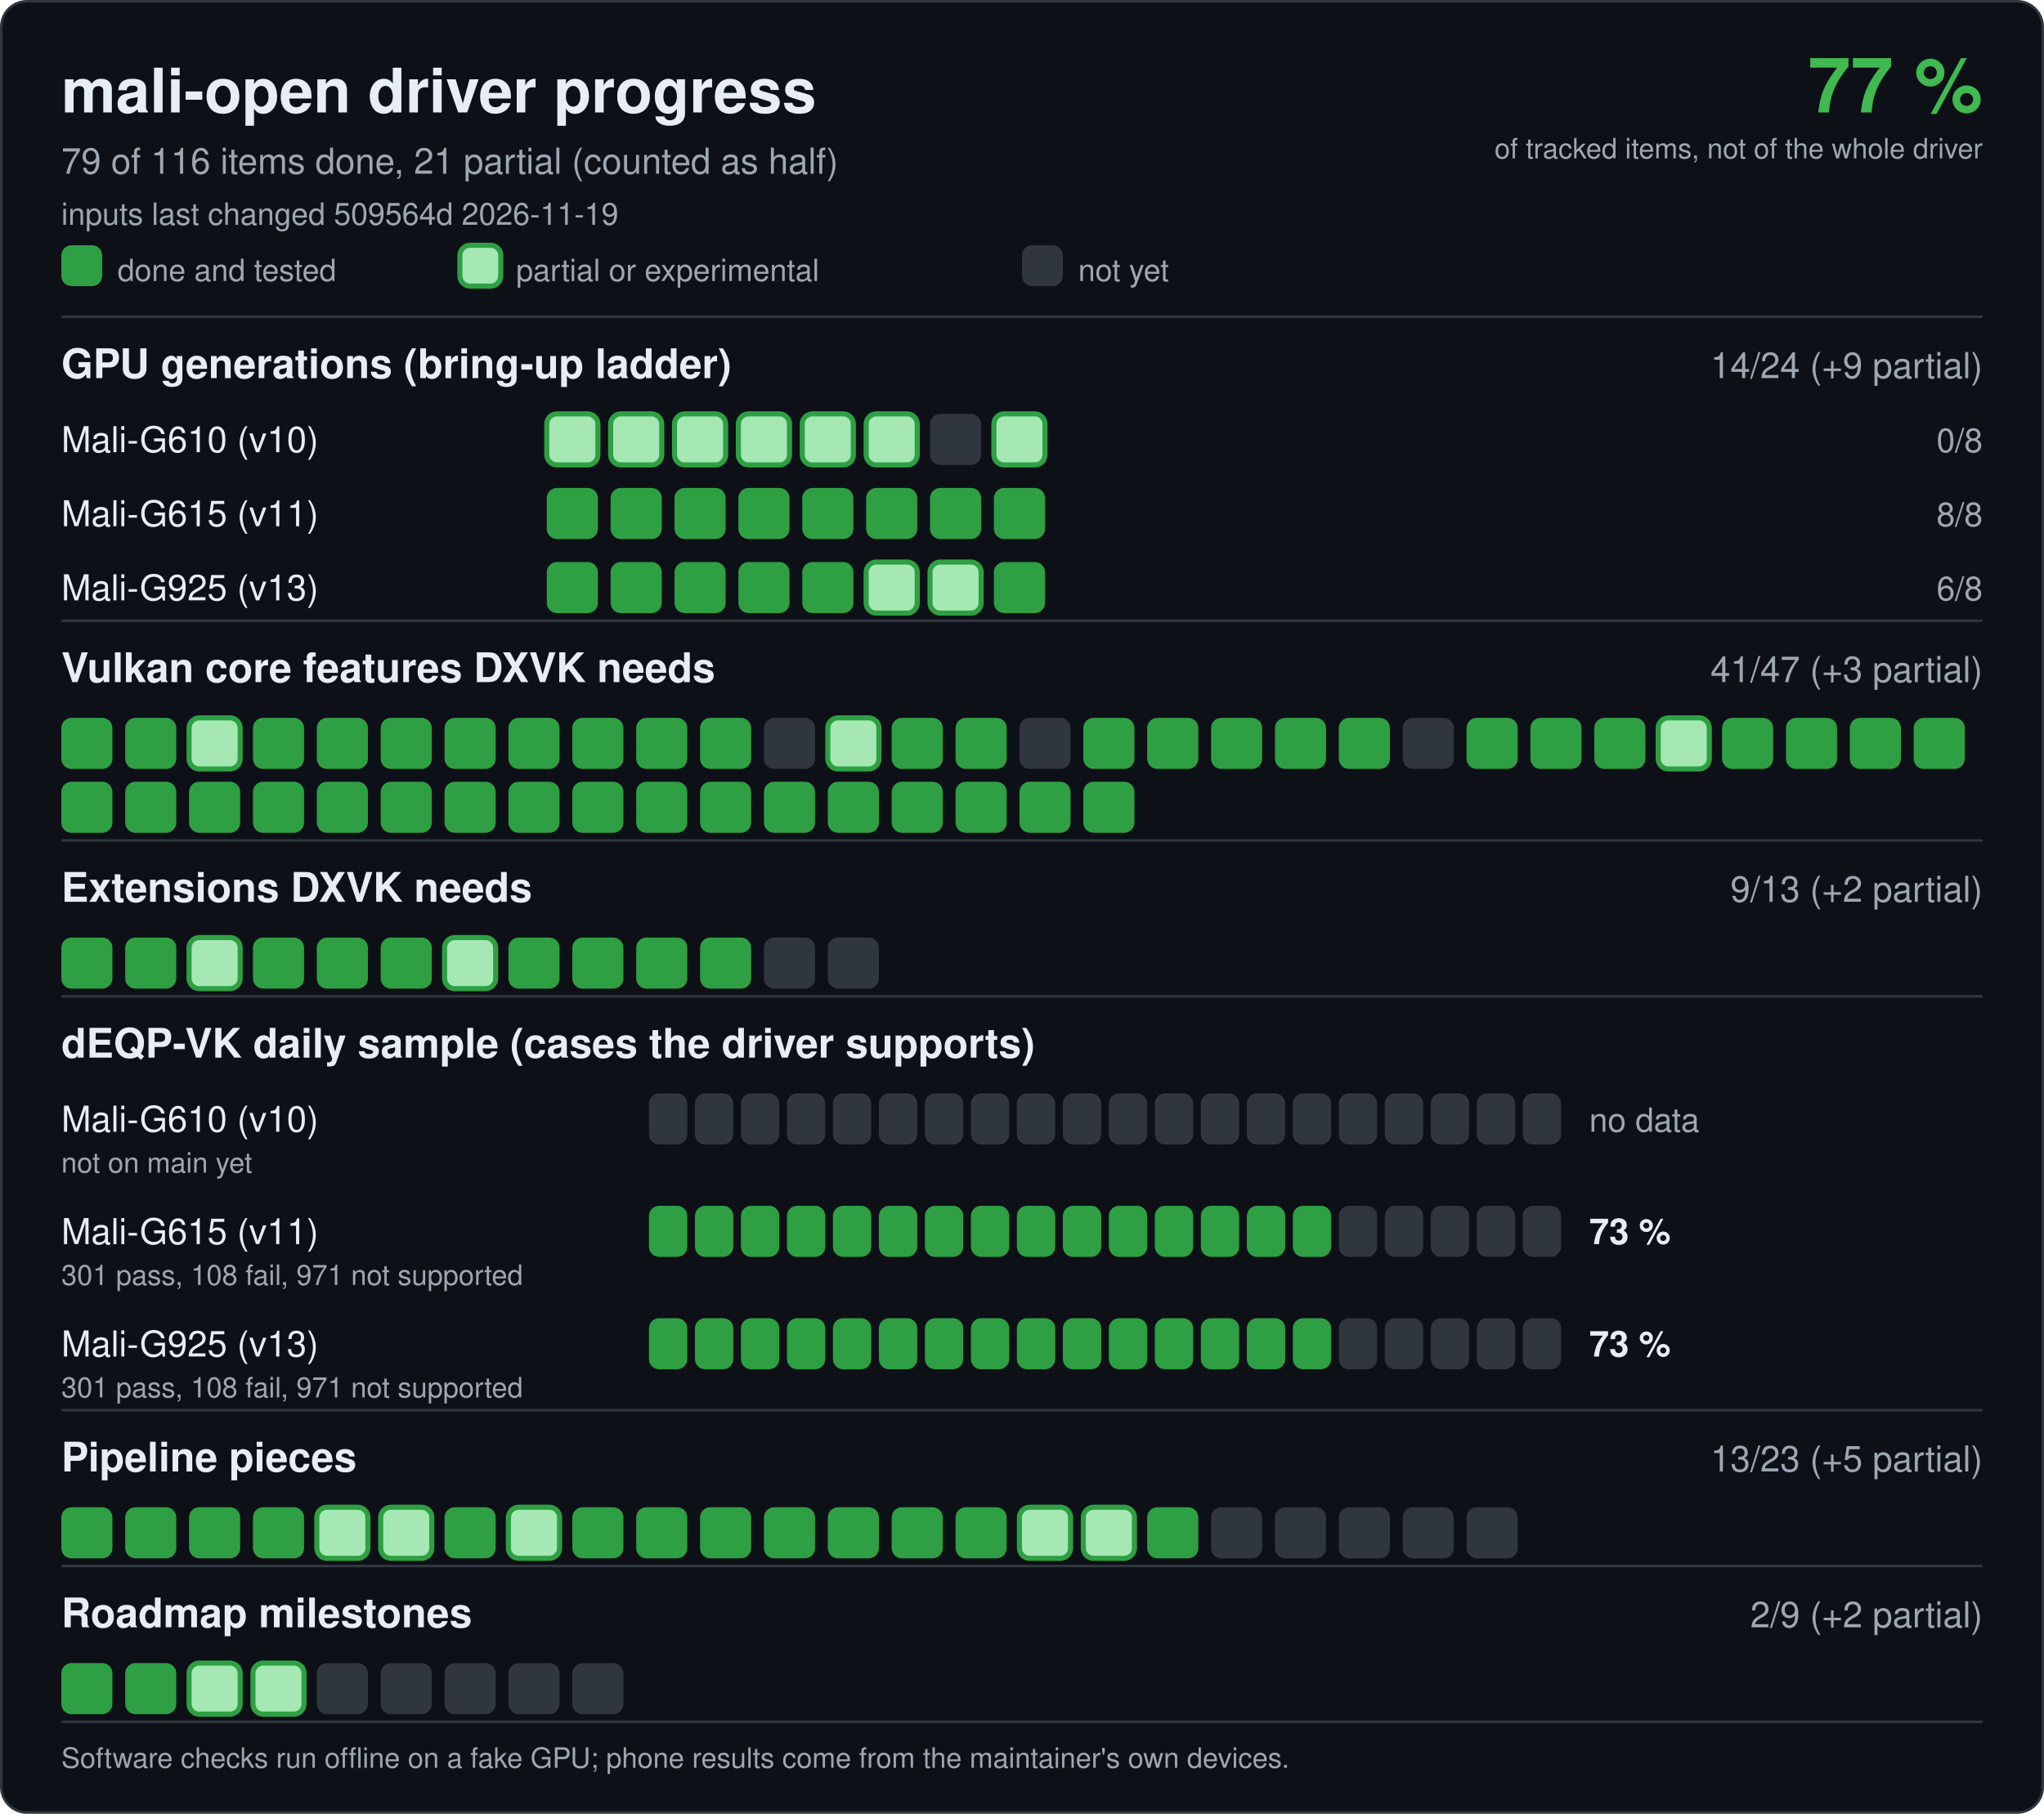
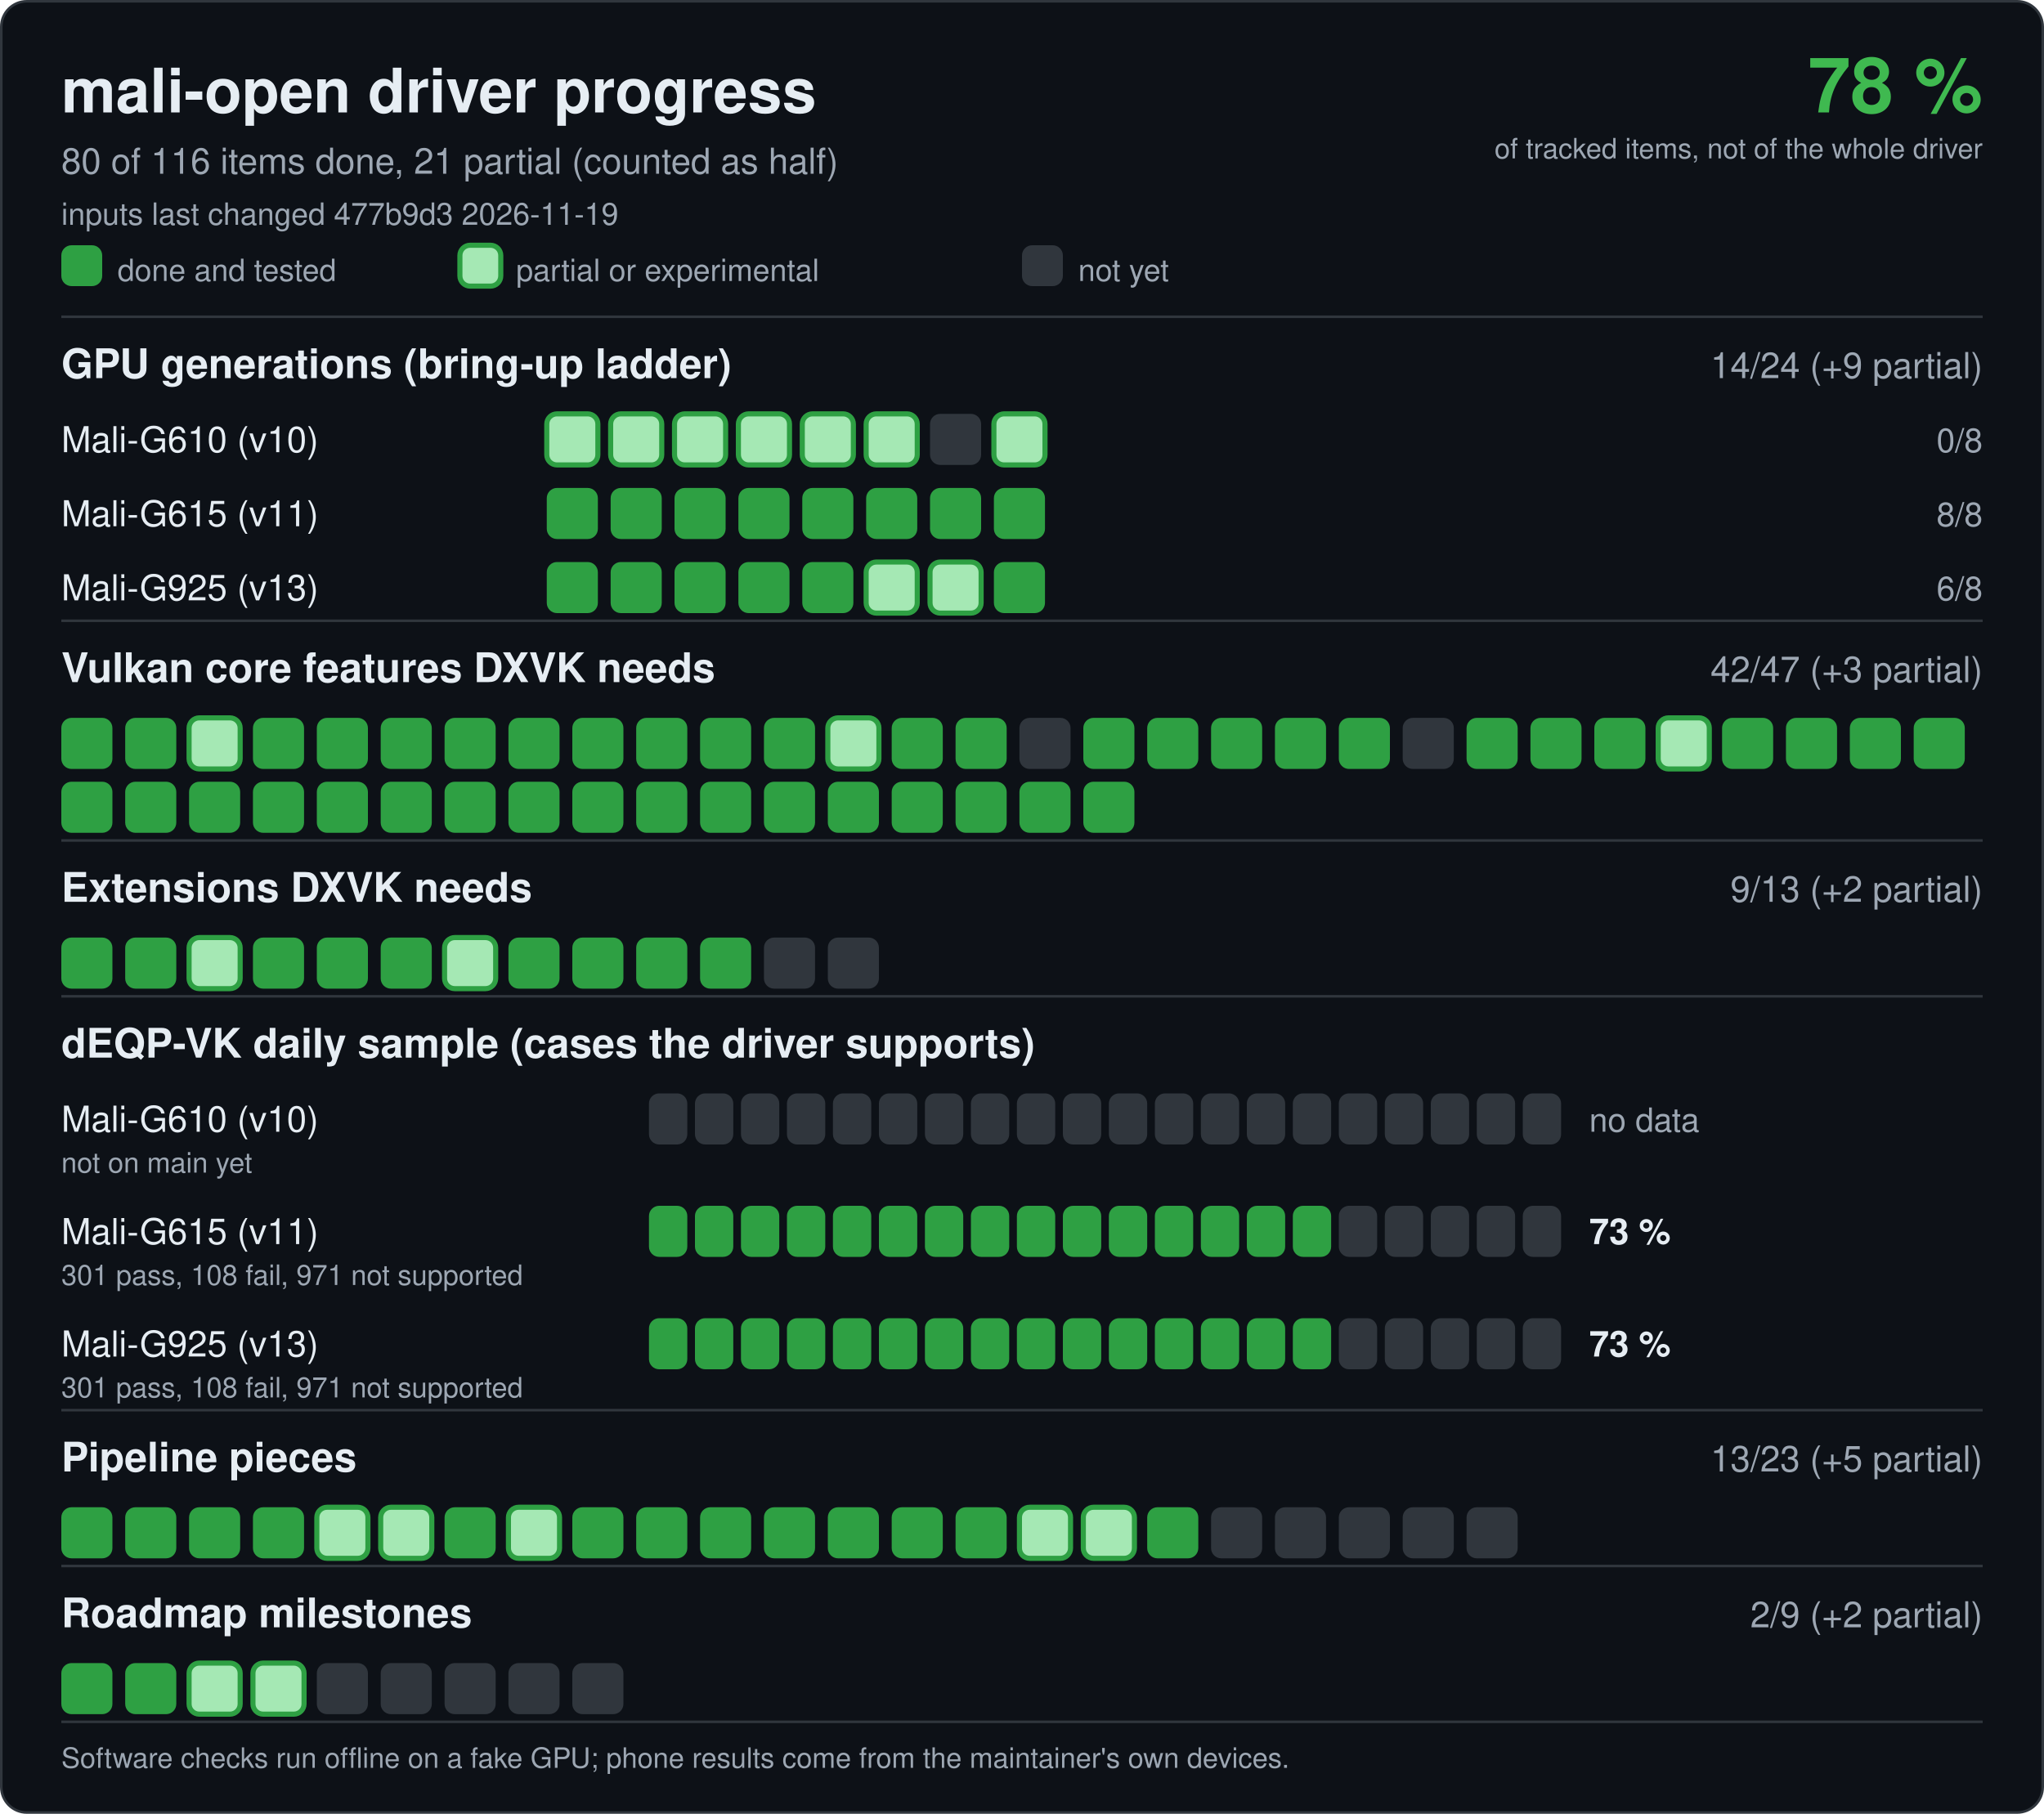
<svg xmlns="http://www.w3.org/2000/svg" width="800" height="710" viewBox="0 0 800 710" font-family="-apple-system,BlinkMacSystemFont,'Segoe UI',Helvetica,Arial,sans-serif" role="img" aria-labelledby="t d">
  <rect x="0.5" y="0.5" width="799" height="709" rx="10" fill="#0d1117" stroke="#30363d" />
  <text x="24" y="44" font-size="24" fill="#e6edf3" font-weight="bold" text-anchor="start">mali-open driver progress</text>
-   <text x="776" y="44" font-size="30" fill="#3fb950" font-weight="bold" text-anchor="end">77 %</text>
+   <text x="776" y="44" font-size="30" fill="#3fb950" font-weight="bold" text-anchor="end">78 %</text>
  <text x="776" y="62" font-size="11" fill="#9da7b3" font-weight="normal" text-anchor="end">of tracked items, not of the whole driver</text>
-   <text x="24" y="68" font-size="14" fill="#9da7b3" font-weight="normal" text-anchor="start">79 of 116 items done, 21 partial (counted as half)</text>
-   <text x="24" y="88" font-size="12" fill="#9da7b3">inputs last changed 509564d 2026-11-19</text>
+   <text x="24" y="68" font-size="14" fill="#9da7b3" font-weight="normal" text-anchor="start">80 of 116 items done, 21 partial (counted as half)</text>
+   <text x="24" y="88" font-size="12" fill="#9da7b3">inputs last changed 477b9d3 2026-11-19</text>
  <rect x="24" y="96" width="16" height="16" rx="4" fill="#2ea043" />
  <text x="46" y="110" font-size="12" fill="#9da7b3" font-weight="normal" text-anchor="start">done and tested</text>
  <rect x="180" y="96" width="16" height="16" rx="4" fill="#a5e8b4" stroke="#2ea043" stroke-width="2" />
  <text x="202" y="110" font-size="12" fill="#9da7b3" font-weight="normal" text-anchor="start">partial or experimental</text>
  <rect x="400" y="96" width="16" height="16" rx="4" fill="#30363d" />
  <text x="422" y="110" font-size="12" fill="#9da7b3" font-weight="normal" text-anchor="start">not yet</text>
  <line x1="24" y1="124" x2="776" y2="124" stroke="#30363d" />
  <text x="24" y="148" font-size="16" fill="#e6edf3" font-weight="bold" text-anchor="start">GPU generations (bring-up ladder)</text>
  <text x="776" y="148" font-size="14" fill="#9da7b3" font-weight="normal" text-anchor="end">14/24 (+9 partial)</text>
  <text x="24" y="177" font-size="14" fill="#e6edf3" font-weight="normal" text-anchor="start">Mali-G610 (v10)</text>
  <rect x="214" y="162" width="20" height="20" rx="4" fill="#a5e8b4" stroke="#2ea043" stroke-width="2" />
  <rect x="239" y="162" width="20" height="20" rx="4" fill="#a5e8b4" stroke="#2ea043" stroke-width="2" />
  <rect x="264" y="162" width="20" height="20" rx="4" fill="#a5e8b4" stroke="#2ea043" stroke-width="2" />
  <rect x="289" y="162" width="20" height="20" rx="4" fill="#a5e8b4" stroke="#2ea043" stroke-width="2" />
  <rect x="314" y="162" width="20" height="20" rx="4" fill="#a5e8b4" stroke="#2ea043" stroke-width="2" />
  <rect x="339" y="162" width="20" height="20" rx="4" fill="#a5e8b4" stroke="#2ea043" stroke-width="2" />
  <rect x="364" y="162" width="20" height="20" rx="4" fill="#30363d" />
  <rect x="389" y="162" width="20" height="20" rx="4" fill="#a5e8b4" stroke="#2ea043" stroke-width="2" />
  <text x="776" y="177" font-size="13" fill="#9da7b3" font-weight="normal" text-anchor="end">0/8</text>
  <text x="24" y="206" font-size="14" fill="#e6edf3" font-weight="normal" text-anchor="start">Mali-G615 (v11)</text>
  <rect x="214" y="191" width="20" height="20" rx="4" fill="#2ea043" />
  <rect x="239" y="191" width="20" height="20" rx="4" fill="#2ea043" />
  <rect x="264" y="191" width="20" height="20" rx="4" fill="#2ea043" />
  <rect x="289" y="191" width="20" height="20" rx="4" fill="#2ea043" />
  <rect x="314" y="191" width="20" height="20" rx="4" fill="#2ea043" />
  <rect x="339" y="191" width="20" height="20" rx="4" fill="#2ea043" />
  <rect x="364" y="191" width="20" height="20" rx="4" fill="#2ea043" />
  <rect x="389" y="191" width="20" height="20" rx="4" fill="#2ea043" />
  <text x="776" y="206" font-size="13" fill="#9da7b3" font-weight="normal" text-anchor="end">8/8</text>
  <text x="24" y="235" font-size="14" fill="#e6edf3" font-weight="normal" text-anchor="start">Mali-G925 (v13)</text>
  <rect x="214" y="220" width="20" height="20" rx="4" fill="#2ea043" />
  <rect x="239" y="220" width="20" height="20" rx="4" fill="#2ea043" />
  <rect x="264" y="220" width="20" height="20" rx="4" fill="#2ea043" />
  <rect x="289" y="220" width="20" height="20" rx="4" fill="#2ea043" />
  <rect x="314" y="220" width="20" height="20" rx="4" fill="#2ea043" />
  <rect x="339" y="220" width="20" height="20" rx="4" fill="#a5e8b4" stroke="#2ea043" stroke-width="2" />
  <rect x="364" y="220" width="20" height="20" rx="4" fill="#a5e8b4" stroke="#2ea043" stroke-width="2" />
  <rect x="389" y="220" width="20" height="20" rx="4" fill="#2ea043" />
  <text x="776" y="235" font-size="13" fill="#9da7b3" font-weight="normal" text-anchor="end">6/8</text>
  <line x1="24" y1="243" x2="776" y2="243" stroke="#30363d" />
  <text x="24" y="267" font-size="16" fill="#e6edf3" font-weight="bold" text-anchor="start">Vulkan core features DXVK needs</text>
-   <text x="776" y="267" font-size="14" fill="#9da7b3" font-weight="normal" text-anchor="end">41/47 (+3 partial)</text>
+   <text x="776" y="267" font-size="14" fill="#9da7b3" font-weight="normal" text-anchor="end">42/47 (+3 partial)</text>
  <rect x="24" y="281" width="20" height="20" rx="4" fill="#2ea043" />
  <rect x="49" y="281" width="20" height="20" rx="4" fill="#2ea043" />
  <rect x="74" y="281" width="20" height="20" rx="4" fill="#a5e8b4" stroke="#2ea043" stroke-width="2" />
  <rect x="99" y="281" width="20" height="20" rx="4" fill="#2ea043" />
  <rect x="124" y="281" width="20" height="20" rx="4" fill="#2ea043" />
  <rect x="149" y="281" width="20" height="20" rx="4" fill="#2ea043" />
  <rect x="174" y="281" width="20" height="20" rx="4" fill="#2ea043" />
  <rect x="199" y="281" width="20" height="20" rx="4" fill="#2ea043" />
  <rect x="224" y="281" width="20" height="20" rx="4" fill="#2ea043" />
  <rect x="249" y="281" width="20" height="20" rx="4" fill="#2ea043" />
  <rect x="274" y="281" width="20" height="20" rx="4" fill="#2ea043" />
-   <rect x="299" y="281" width="20" height="20" rx="4" fill="#30363d" />
+   <rect x="299" y="281" width="20" height="20" rx="4" fill="#2ea043" />
  <rect x="324" y="281" width="20" height="20" rx="4" fill="#a5e8b4" stroke="#2ea043" stroke-width="2" />
  <rect x="349" y="281" width="20" height="20" rx="4" fill="#2ea043" />
  <rect x="374" y="281" width="20" height="20" rx="4" fill="#2ea043" />
  <rect x="399" y="281" width="20" height="20" rx="4" fill="#30363d" />
  <rect x="424" y="281" width="20" height="20" rx="4" fill="#2ea043" />
  <rect x="449" y="281" width="20" height="20" rx="4" fill="#2ea043" />
  <rect x="474" y="281" width="20" height="20" rx="4" fill="#2ea043" />
  <rect x="499" y="281" width="20" height="20" rx="4" fill="#2ea043" />
  <rect x="524" y="281" width="20" height="20" rx="4" fill="#2ea043" />
  <rect x="549" y="281" width="20" height="20" rx="4" fill="#30363d" />
  <rect x="574" y="281" width="20" height="20" rx="4" fill="#2ea043" />
  <rect x="599" y="281" width="20" height="20" rx="4" fill="#2ea043" />
  <rect x="624" y="281" width="20" height="20" rx="4" fill="#2ea043" />
  <rect x="649" y="281" width="20" height="20" rx="4" fill="#a5e8b4" stroke="#2ea043" stroke-width="2" />
  <rect x="674" y="281" width="20" height="20" rx="4" fill="#2ea043" />
  <rect x="699" y="281" width="20" height="20" rx="4" fill="#2ea043" />
  <rect x="724" y="281" width="20" height="20" rx="4" fill="#2ea043" />
  <rect x="749" y="281" width="20" height="20" rx="4" fill="#2ea043" />
  <rect x="24" y="306" width="20" height="20" rx="4" fill="#2ea043" />
  <rect x="49" y="306" width="20" height="20" rx="4" fill="#2ea043" />
  <rect x="74" y="306" width="20" height="20" rx="4" fill="#2ea043" />
  <rect x="99" y="306" width="20" height="20" rx="4" fill="#2ea043" />
  <rect x="124" y="306" width="20" height="20" rx="4" fill="#2ea043" />
  <rect x="149" y="306" width="20" height="20" rx="4" fill="#2ea043" />
  <rect x="174" y="306" width="20" height="20" rx="4" fill="#2ea043" />
  <rect x="199" y="306" width="20" height="20" rx="4" fill="#2ea043" />
  <rect x="224" y="306" width="20" height="20" rx="4" fill="#2ea043" />
  <rect x="249" y="306" width="20" height="20" rx="4" fill="#2ea043" />
  <rect x="274" y="306" width="20" height="20" rx="4" fill="#2ea043" />
  <rect x="299" y="306" width="20" height="20" rx="4" fill="#2ea043" />
  <rect x="324" y="306" width="20" height="20" rx="4" fill="#2ea043" />
  <rect x="349" y="306" width="20" height="20" rx="4" fill="#2ea043" />
  <rect x="374" y="306" width="20" height="20" rx="4" fill="#2ea043" />
  <rect x="399" y="306" width="20" height="20" rx="4" fill="#2ea043" />
  <rect x="424" y="306" width="20" height="20" rx="4" fill="#2ea043" />
  <line x1="24" y1="329" x2="776" y2="329" stroke="#30363d" />
  <text x="24" y="353" font-size="16" fill="#e6edf3" font-weight="bold" text-anchor="start">Extensions DXVK needs</text>
  <text x="776" y="353" font-size="14" fill="#9da7b3" font-weight="normal" text-anchor="end">9/13 (+2 partial)</text>
  <rect x="24" y="367" width="20" height="20" rx="4" fill="#2ea043" />
  <rect x="49" y="367" width="20" height="20" rx="4" fill="#2ea043" />
  <rect x="74" y="367" width="20" height="20" rx="4" fill="#a5e8b4" stroke="#2ea043" stroke-width="2" />
  <rect x="99" y="367" width="20" height="20" rx="4" fill="#2ea043" />
  <rect x="124" y="367" width="20" height="20" rx="4" fill="#2ea043" />
  <rect x="149" y="367" width="20" height="20" rx="4" fill="#2ea043" />
  <rect x="174" y="367" width="20" height="20" rx="4" fill="#a5e8b4" stroke="#2ea043" stroke-width="2" />
  <rect x="199" y="367" width="20" height="20" rx="4" fill="#2ea043" />
  <rect x="224" y="367" width="20" height="20" rx="4" fill="#2ea043" />
  <rect x="249" y="367" width="20" height="20" rx="4" fill="#2ea043" />
  <rect x="274" y="367" width="20" height="20" rx="4" fill="#2ea043" />
  <rect x="299" y="367" width="20" height="20" rx="4" fill="#30363d" />
  <rect x="324" y="367" width="20" height="20" rx="4" fill="#30363d" />
  <line x1="24" y1="390" x2="776" y2="390" stroke="#30363d" />
  <text x="24" y="414" font-size="16" fill="#e6edf3" font-weight="bold" text-anchor="start">dEQP-VK daily sample (cases the driver supports)</text>
  <text x="24" y="443" font-size="14" fill="#e6edf3" font-weight="normal" text-anchor="start">Mali-G610 (v10)</text>
  <rect x="254" y="428" width="15" height="20" rx="4" fill="#30363d" />
  <rect x="272" y="428" width="15" height="20" rx="4" fill="#30363d" />
  <rect x="290" y="428" width="15" height="20" rx="4" fill="#30363d" />
  <rect x="308" y="428" width="15" height="20" rx="4" fill="#30363d" />
  <rect x="326" y="428" width="15" height="20" rx="4" fill="#30363d" />
  <rect x="344" y="428" width="15" height="20" rx="4" fill="#30363d" />
  <rect x="362" y="428" width="15" height="20" rx="4" fill="#30363d" />
  <rect x="380" y="428" width="15" height="20" rx="4" fill="#30363d" />
  <rect x="398" y="428" width="15" height="20" rx="4" fill="#30363d" />
  <rect x="416" y="428" width="15" height="20" rx="4" fill="#30363d" />
  <rect x="434" y="428" width="15" height="20" rx="4" fill="#30363d" />
  <rect x="452" y="428" width="15" height="20" rx="4" fill="#30363d" />
  <rect x="470" y="428" width="15" height="20" rx="4" fill="#30363d" />
  <rect x="488" y="428" width="15" height="20" rx="4" fill="#30363d" />
  <rect x="506" y="428" width="15" height="20" rx="4" fill="#30363d" />
  <rect x="524" y="428" width="15" height="20" rx="4" fill="#30363d" />
  <rect x="542" y="428" width="15" height="20" rx="4" fill="#30363d" />
  <rect x="560" y="428" width="15" height="20" rx="4" fill="#30363d" />
  <rect x="578" y="428" width="15" height="20" rx="4" fill="#30363d" />
  <rect x="596" y="428" width="15" height="20" rx="4" fill="#30363d" />
  <text x="622" y="443" font-size="13" fill="#9da7b3" font-weight="normal" text-anchor="start">no data</text>
  <text x="24" y="459" font-size="11" fill="#9da7b3" font-weight="normal" text-anchor="start">not on main yet</text>
  <text x="24" y="487" font-size="14" fill="#e6edf3" font-weight="normal" text-anchor="start">Mali-G615 (v11)</text>
  <rect x="254" y="472" width="15" height="20" rx="4" fill="#2ea043" />
  <rect x="272" y="472" width="15" height="20" rx="4" fill="#2ea043" />
  <rect x="290" y="472" width="15" height="20" rx="4" fill="#2ea043" />
  <rect x="308" y="472" width="15" height="20" rx="4" fill="#2ea043" />
  <rect x="326" y="472" width="15" height="20" rx="4" fill="#2ea043" />
  <rect x="344" y="472" width="15" height="20" rx="4" fill="#2ea043" />
  <rect x="362" y="472" width="15" height="20" rx="4" fill="#2ea043" />
  <rect x="380" y="472" width="15" height="20" rx="4" fill="#2ea043" />
  <rect x="398" y="472" width="15" height="20" rx="4" fill="#2ea043" />
  <rect x="416" y="472" width="15" height="20" rx="4" fill="#2ea043" />
  <rect x="434" y="472" width="15" height="20" rx="4" fill="#2ea043" />
  <rect x="452" y="472" width="15" height="20" rx="4" fill="#2ea043" />
  <rect x="470" y="472" width="15" height="20" rx="4" fill="#2ea043" />
  <rect x="488" y="472" width="15" height="20" rx="4" fill="#2ea043" />
  <rect x="506" y="472" width="15" height="20" rx="4" fill="#2ea043" />
  <rect x="524" y="472" width="15" height="20" rx="4" fill="#30363d" />
  <rect x="542" y="472" width="15" height="20" rx="4" fill="#30363d" />
  <rect x="560" y="472" width="15" height="20" rx="4" fill="#30363d" />
  <rect x="578" y="472" width="15" height="20" rx="4" fill="#30363d" />
  <rect x="596" y="472" width="15" height="20" rx="4" fill="#30363d" />
  <text x="622" y="487" font-size="14" fill="#e6edf3" font-weight="bold" text-anchor="start">73 %</text>
  <text x="24" y="503" font-size="11" fill="#9da7b3" font-weight="normal" text-anchor="start">301 pass, 108 fail, 971 not supported</text>
  <text x="24" y="531" font-size="14" fill="#e6edf3" font-weight="normal" text-anchor="start">Mali-G925 (v13)</text>
  <rect x="254" y="516" width="15" height="20" rx="4" fill="#2ea043" />
  <rect x="272" y="516" width="15" height="20" rx="4" fill="#2ea043" />
  <rect x="290" y="516" width="15" height="20" rx="4" fill="#2ea043" />
  <rect x="308" y="516" width="15" height="20" rx="4" fill="#2ea043" />
  <rect x="326" y="516" width="15" height="20" rx="4" fill="#2ea043" />
  <rect x="344" y="516" width="15" height="20" rx="4" fill="#2ea043" />
  <rect x="362" y="516" width="15" height="20" rx="4" fill="#2ea043" />
  <rect x="380" y="516" width="15" height="20" rx="4" fill="#2ea043" />
  <rect x="398" y="516" width="15" height="20" rx="4" fill="#2ea043" />
  <rect x="416" y="516" width="15" height="20" rx="4" fill="#2ea043" />
  <rect x="434" y="516" width="15" height="20" rx="4" fill="#2ea043" />
  <rect x="452" y="516" width="15" height="20" rx="4" fill="#2ea043" />
  <rect x="470" y="516" width="15" height="20" rx="4" fill="#2ea043" />
  <rect x="488" y="516" width="15" height="20" rx="4" fill="#2ea043" />
  <rect x="506" y="516" width="15" height="20" rx="4" fill="#2ea043" />
  <rect x="524" y="516" width="15" height="20" rx="4" fill="#30363d" />
  <rect x="542" y="516" width="15" height="20" rx="4" fill="#30363d" />
  <rect x="560" y="516" width="15" height="20" rx="4" fill="#30363d" />
  <rect x="578" y="516" width="15" height="20" rx="4" fill="#30363d" />
  <rect x="596" y="516" width="15" height="20" rx="4" fill="#30363d" />
  <text x="622" y="531" font-size="14" fill="#e6edf3" font-weight="bold" text-anchor="start">73 %</text>
  <text x="24" y="547" font-size="11" fill="#9da7b3" font-weight="normal" text-anchor="start">301 pass, 108 fail, 971 not supported</text>
  <line x1="24" y1="552" x2="776" y2="552" stroke="#30363d" />
  <text x="24" y="576" font-size="16" fill="#e6edf3" font-weight="bold" text-anchor="start">Pipeline pieces</text>
  <text x="776" y="576" font-size="14" fill="#9da7b3" font-weight="normal" text-anchor="end">13/23 (+5 partial)</text>
  <rect x="24" y="590" width="20" height="20" rx="4" fill="#2ea043" />
  <rect x="49" y="590" width="20" height="20" rx="4" fill="#2ea043" />
  <rect x="74" y="590" width="20" height="20" rx="4" fill="#2ea043" />
  <rect x="99" y="590" width="20" height="20" rx="4" fill="#2ea043" />
  <rect x="124" y="590" width="20" height="20" rx="4" fill="#a5e8b4" stroke="#2ea043" stroke-width="2" />
  <rect x="149" y="590" width="20" height="20" rx="4" fill="#a5e8b4" stroke="#2ea043" stroke-width="2" />
  <rect x="174" y="590" width="20" height="20" rx="4" fill="#2ea043" />
  <rect x="199" y="590" width="20" height="20" rx="4" fill="#a5e8b4" stroke="#2ea043" stroke-width="2" />
  <rect x="224" y="590" width="20" height="20" rx="4" fill="#2ea043" />
  <rect x="249" y="590" width="20" height="20" rx="4" fill="#2ea043" />
  <rect x="274" y="590" width="20" height="20" rx="4" fill="#2ea043" />
  <rect x="299" y="590" width="20" height="20" rx="4" fill="#2ea043" />
  <rect x="324" y="590" width="20" height="20" rx="4" fill="#2ea043" />
  <rect x="349" y="590" width="20" height="20" rx="4" fill="#2ea043" />
  <rect x="374" y="590" width="20" height="20" rx="4" fill="#2ea043" />
  <rect x="399" y="590" width="20" height="20" rx="4" fill="#a5e8b4" stroke="#2ea043" stroke-width="2" />
  <rect x="424" y="590" width="20" height="20" rx="4" fill="#a5e8b4" stroke="#2ea043" stroke-width="2" />
  <rect x="449" y="590" width="20" height="20" rx="4" fill="#2ea043" />
  <rect x="474" y="590" width="20" height="20" rx="4" fill="#30363d" />
  <rect x="499" y="590" width="20" height="20" rx="4" fill="#30363d" />
  <rect x="524" y="590" width="20" height="20" rx="4" fill="#30363d" />
  <rect x="549" y="590" width="20" height="20" rx="4" fill="#30363d" />
  <rect x="574" y="590" width="20" height="20" rx="4" fill="#30363d" />
  <line x1="24" y1="613" x2="776" y2="613" stroke="#30363d" />
  <text x="24" y="637" font-size="16" fill="#e6edf3" font-weight="bold" text-anchor="start">Roadmap milestones</text>
  <text x="776" y="637" font-size="14" fill="#9da7b3" font-weight="normal" text-anchor="end">2/9 (+2 partial)</text>
  <rect x="24" y="651" width="20" height="20" rx="4" fill="#2ea043" />
  <rect x="49" y="651" width="20" height="20" rx="4" fill="#2ea043" />
  <rect x="74" y="651" width="20" height="20" rx="4" fill="#a5e8b4" stroke="#2ea043" stroke-width="2" />
  <rect x="99" y="651" width="20" height="20" rx="4" fill="#a5e8b4" stroke="#2ea043" stroke-width="2" />
  <rect x="124" y="651" width="20" height="20" rx="4" fill="#30363d" />
  <rect x="149" y="651" width="20" height="20" rx="4" fill="#30363d" />
  <rect x="174" y="651" width="20" height="20" rx="4" fill="#30363d" />
  <rect x="199" y="651" width="20" height="20" rx="4" fill="#30363d" />
  <rect x="224" y="651" width="20" height="20" rx="4" fill="#30363d" />
  <line x1="24" y1="674" x2="776" y2="674" stroke="#30363d" />
  <text x="24" y="692" font-size="11" fill="#9da7b3" font-weight="normal" text-anchor="start">Software checks run offline on a fake GPU; phone results come from the maintainer's own devices.</text>
</svg>
